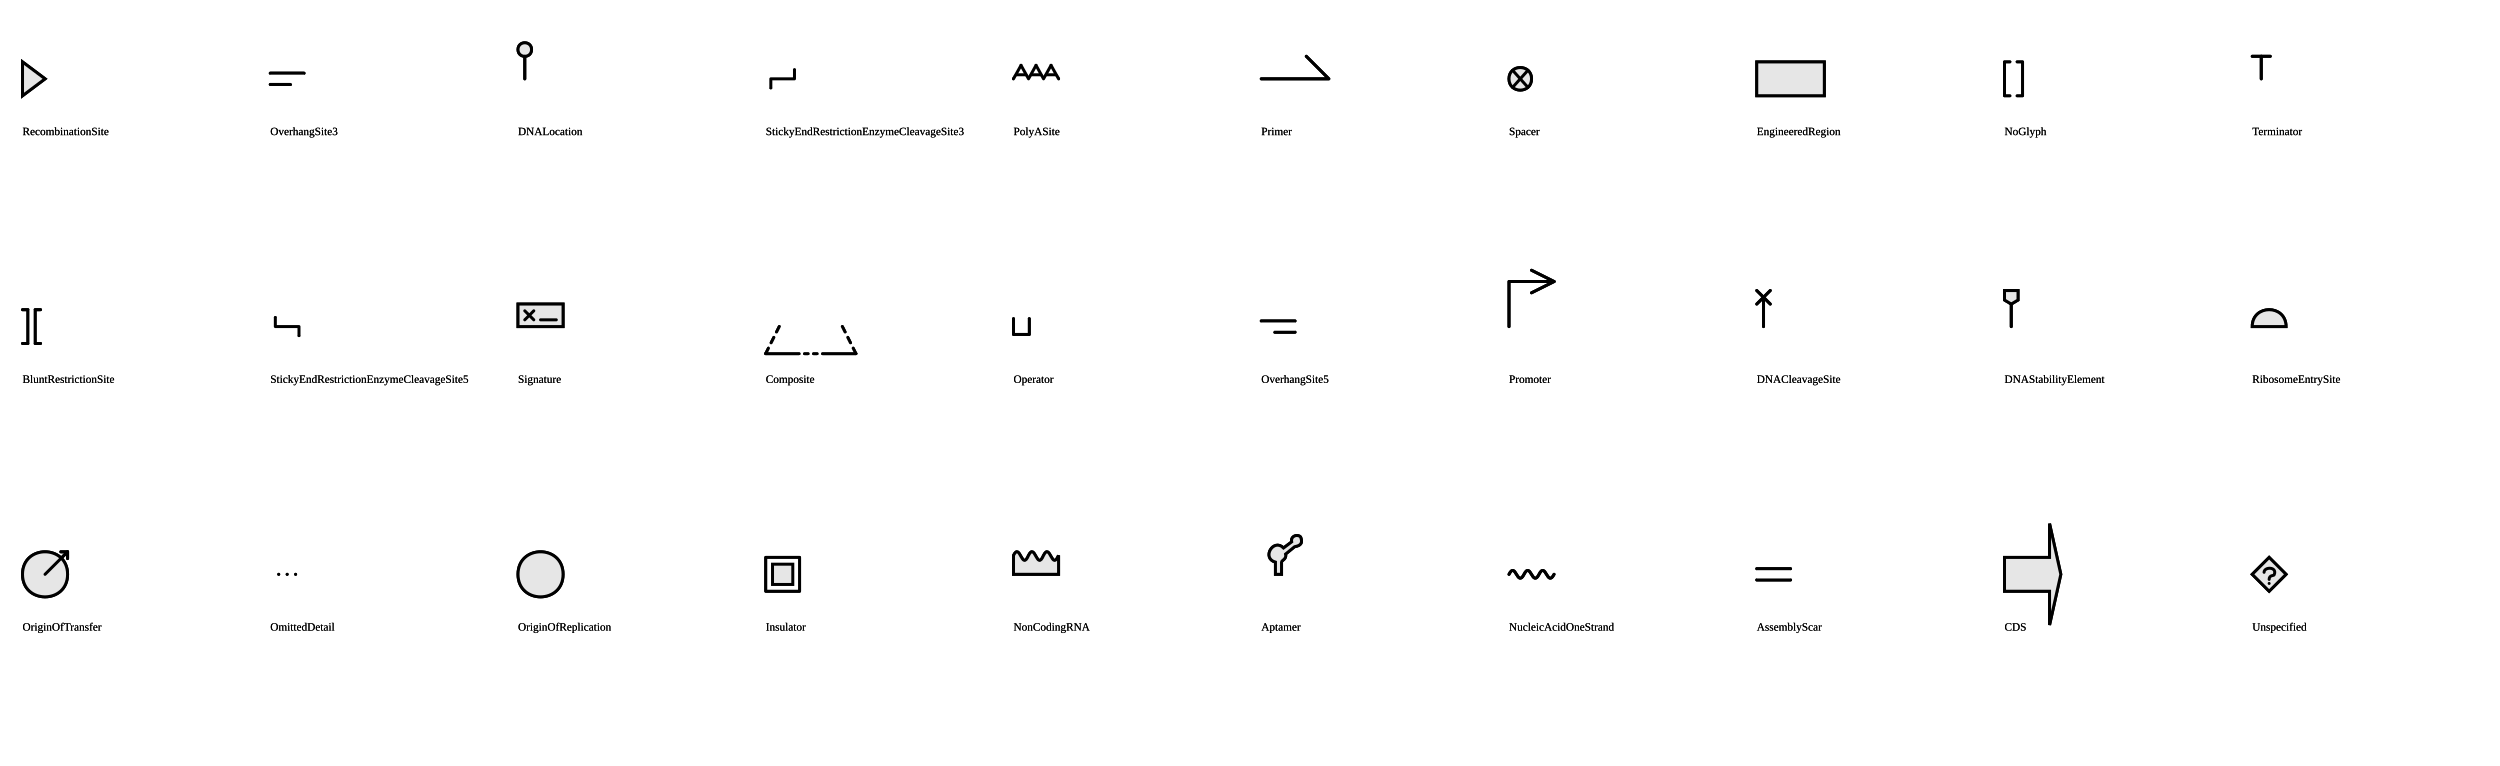
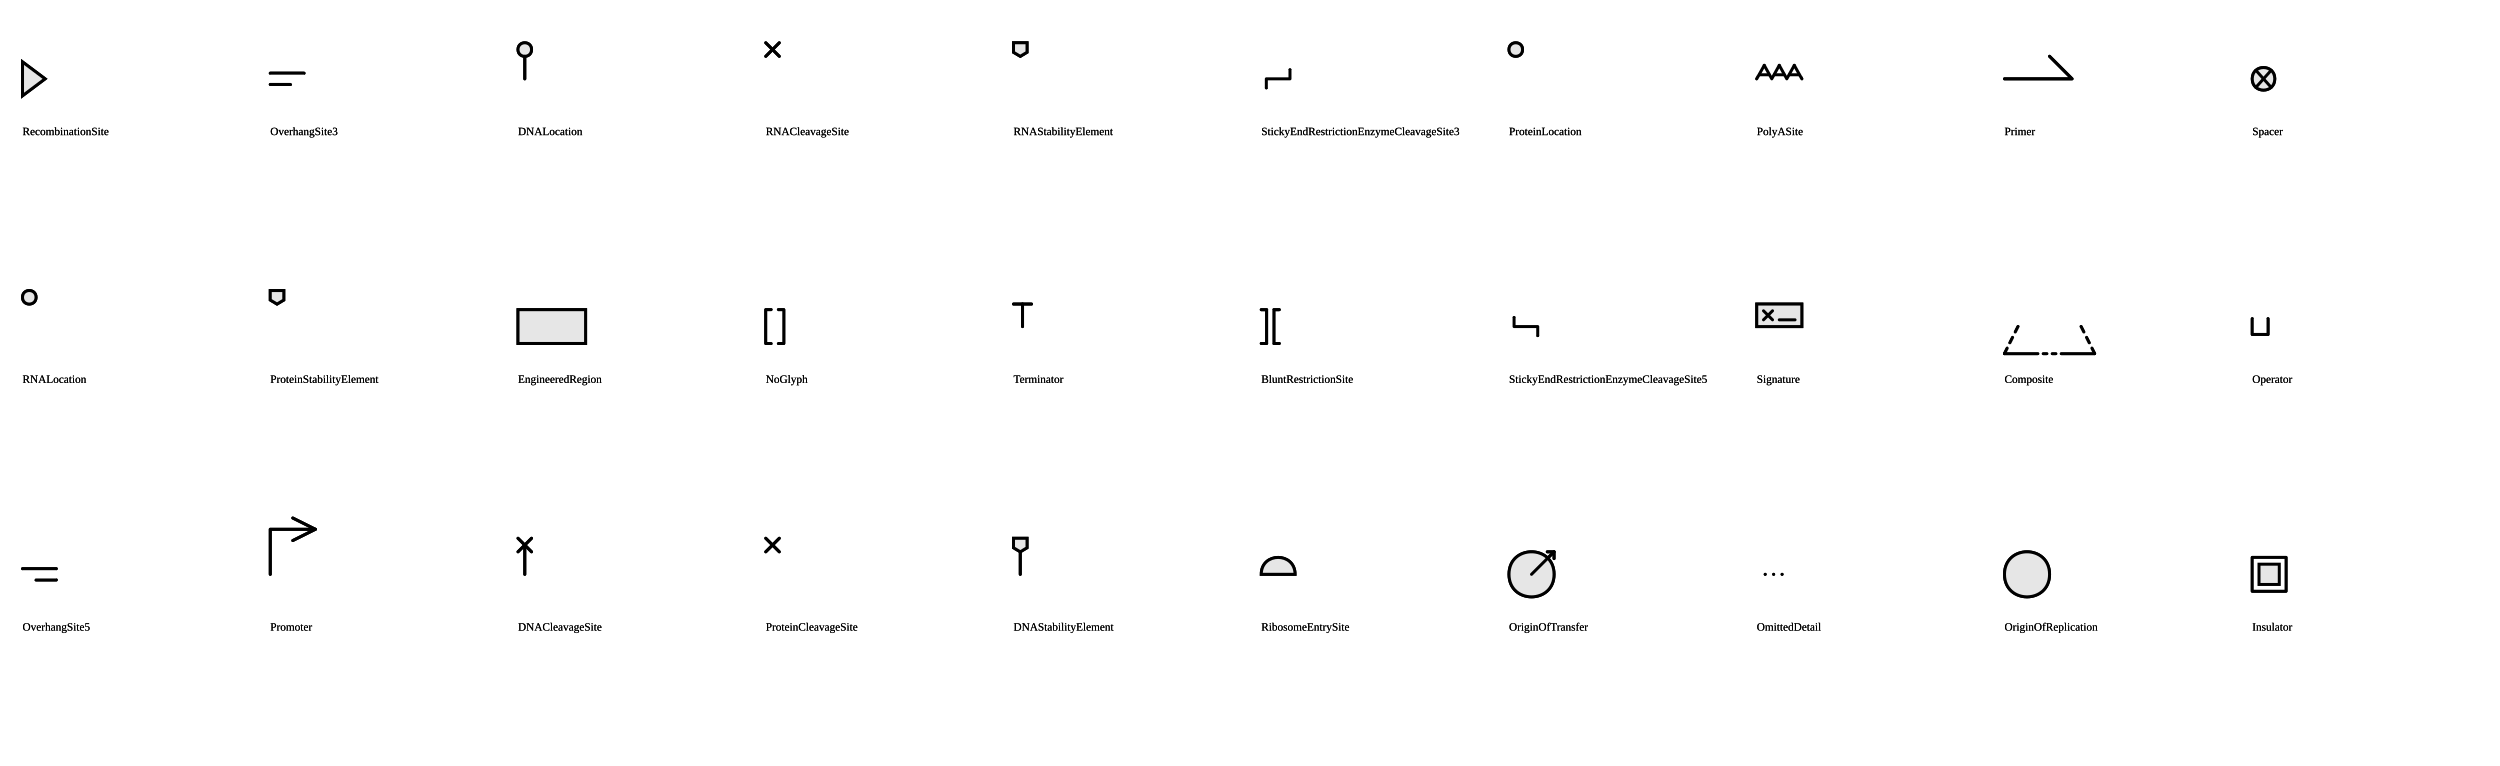
<svg xmlns="http://www.w3.org/2000/svg" width="1110" height="340">
  <g transform="translate(10, 10)" id="RecombinationSite">
    <text font-size="5" y="50.0">RecombinationSite</text>
    <g transform="translate(0,25)">
      <path class="filled-path" id="recombination-site" d="M0,-7.5 L10,0 0,7.5 Z" style="fill:rgb(230,230,230);fill-rule:nonzero;stroke:black;stroke-width:1pt;stroke-linejoin:miter;stroke-linecap:butt" />
    </g>
  </g>
  <g transform="translate(10, 10)" id="RecombinationSite">
    <text font-size="5" y="50.0">RecombinationSite</text>
    <g transform="translate(0,25)">
      <path class="filled-path" id="recombination-site" d="M0,-7.5 L10,0 0,7.5 Z" style="fill:rgb(230,230,230);fill-rule:nonzero;stroke:black;stroke-width:1pt;stroke-linejoin:miter;stroke-linecap:butt" />
    </g>
  </g>
  <g transform="translate(120, 10)" id="OverhangSite3">
    <text font-size="5" y="50.0">OverhangSite3</text>
    <g transform="translate(0,25)">
      <path class="filled-background-path" id="overhang_site-background" d="M0,-2.5 L15,-2.5 L15,2.5 L0,2.5 Z" style="fill:rgb(255,255,255);fill-rule:nonzero;stroke:none" />
      <path class="unfilled-path" id="overhang_site-path1" d="M0,2.5 L9,2.5" style="fill:none;stroke:black;stroke-width:1pt;stroke-linejoin:round;stroke-linecap:round" />
      <path class="unfilled-path" id="overhang_site-path1" d="M0,-2.5 L15,-2.5" style="fill:none;stroke:black;stroke-width:1pt;stroke-linejoin:round;stroke-linecap:round" />
    </g>
  </g>
  <g transform="translate(120, 10)" id="OverhangSite3">
    <text font-size="5" y="50.0">OverhangSite3</text>
    <g transform="translate(0,25)">
      <path class="filled-background-path" id="overhang_site-background" d="M0,-2.5 L15,-2.5 L15,2.5 L0,2.5 Z" style="fill:rgb(255,255,255);fill-rule:nonzero;stroke:none" />
      <path class="unfilled-path" id="overhang_site-path1" d="M0,2.5 L9,2.5" style="fill:none;stroke:black;stroke-width:1pt;stroke-linejoin:round;stroke-linecap:round" />
      <path class="unfilled-path" id="overhang_site-path1" d="M0,-2.5 L15,-2.5" style="fill:none;stroke:black;stroke-width:1pt;stroke-linejoin:round;stroke-linecap:round" />
    </g>
  </g>
  <g transform="translate(230, 10)" id="DNALocation">
    <text font-size="5" y="50.0">DNALocation</text>
    <g transform="translate(0,25)">
      <path class="filled-path" id="location-top-path" d="M0,-13 C0,-17 6,-17 6,-13 C6,-9 0,-9 0,-13 Z" style="fill:rgb(230,230,230);fill-rule:nonzero;stroke:black;stroke-width:1pt;stroke-linejoin:miter;stroke-linecap:butt" />
      <path class="unfilled-path" id="location-stem-path" d="M3,0 L3,-10" style="fill:none;stroke:black;stroke-width:1pt;stroke-linejoin:round;stroke-linecap:round" />
    </g>
  </g>
  <g transform="translate(230, 10)" id="DNALocation">
    <text font-size="5" y="50.0">DNALocation</text>
    <g transform="translate(0,25)">
      <path class="filled-path" id="location-top-path" d="M0,-13 C0,-17 6,-17 6,-13 C6,-9 0,-9 0,-13 Z" style="fill:rgb(230,230,230);fill-rule:nonzero;stroke:black;stroke-width:1pt;stroke-linejoin:miter;stroke-linecap:butt" />
      <path class="unfilled-path" id="location-stem-path" d="M3,0 L3,-10" style="fill:none;stroke:black;stroke-width:1pt;stroke-linejoin:round;stroke-linecap:round" />
    </g>
  </g>
-   <g transform="translate(340, 10)" id="StickyEndRestrictionEnzymeCleavageSite3">
+   <g transform="translate(340, 10)" id="RNACleavageSite">
+     <text font-size="5" y="50.0">RNACleavageSite</text>
+     <g transform="translate(0,25)">
+       <path id="location-stem-path-1" style="fill:none;stroke:#000000;stroke-width:2;stroke-linecap:round;stroke-linejoin:round;stroke-miterlimit:4;stroke-dasharray:none" class="unfilled-path" d="m 3, -26/3 c 13/6,-13/6 -13/6,-13/6 0,-13/3" />
+       <path id="location-stem-path-2" class="unfilled-path" style="fill:none;stroke:#000000;stroke-width:2;stroke-linecap:round;stroke-linejoin:round;stroke-miterlimit:4;stroke-dasharray:none" d="m 3, 0 c 13/6,-13/6 -13/6,-13/6 0,-13/3" />
+       <path class="unfilled-path" id="location-top-path" d="M0,-10 L6,-16" style="fill:none;stroke:black;stroke-width:1pt;stroke-linejoin:round;stroke-linecap:round" />
+       <path id="location-stem-path-2" class="unfilled-path" style="fill:none;stroke:#000000;stroke-width:2;stroke-linecap:round;stroke-linejoin:round;stroke-miterlimit:4;stroke-dasharray:none" d="m 3, -13/3 c 13/6,-13/6 -13/6,-13/6 0,-13/3" />
+       <path class="unfilled-path" id="location-top-path" d="M0,-16 L6,-10" style="fill:none;stroke:black;stroke-width:1pt;stroke-linejoin:round;stroke-linecap:round" />
+     </g>
+   </g>
+   <g transform="translate(340, 10)" id="RNACleavageSite">
+     <text font-size="5" y="50.0">RNACleavageSite</text>
+     <g transform="translate(0,25)">
+       <path id="location-stem-path-1" style="fill:none;stroke:#000000;stroke-width:2;stroke-linecap:round;stroke-linejoin:round;stroke-miterlimit:4;stroke-dasharray:none" class="unfilled-path" d="m 3, -26/3 c 13/6,-13/6 -13/6,-13/6 0,-13/3" />
+       <path id="location-stem-path-2" class="unfilled-path" style="fill:none;stroke:#000000;stroke-width:2;stroke-linecap:round;stroke-linejoin:round;stroke-miterlimit:4;stroke-dasharray:none" d="m 3, 0 c 13/6,-13/6 -13/6,-13/6 0,-13/3" />
+       <path class="unfilled-path" id="location-top-path" d="M0,-10 L6,-16" style="fill:none;stroke:black;stroke-width:1pt;stroke-linejoin:round;stroke-linecap:round" />
+       <path id="location-stem-path-2" class="unfilled-path" style="fill:none;stroke:#000000;stroke-width:2;stroke-linecap:round;stroke-linejoin:round;stroke-miterlimit:4;stroke-dasharray:none" d="m 3, -13/3 c 13/6,-13/6 -13/6,-13/6 0,-13/3" />
+       <path class="unfilled-path" id="location-top-path" d="M0,-16 L6,-10" style="fill:none;stroke:black;stroke-width:1pt;stroke-linejoin:round;stroke-linecap:round" />
+     </g>
+   </g>
+   <g transform="translate(450, 10)" id="RNAStabilityElement">
+     <text font-size="5" y="50.0">RNAStabilityElement</text>
+     <g transform="translate(0,25)">
+       <path style="fill:none;stroke:#000000;stroke-width:2;stroke-linecap:round;stroke-linejoin:round;stroke-miterlimit:4;stroke-dasharray:none" class="unfilled-path" d="m 3, -26/3 c 13/6,-13/6 -13/6,-13/6 0,-13/3" />
+       <path class="unfilled-path" style="fill:none;stroke:#000000;stroke-width:2;stroke-linecap:round;stroke-linejoin:round;stroke-miterlimit:4;stroke-dasharray:none" d="m 3, 0 c 13/6,-13/6 -13/6,-13/6 0,-13/3" />
+       <path class="unfilled-path" style="fill:none;stroke:#000000;stroke-width:2;stroke-linecap:round;stroke-linejoin:round;stroke-miterlimit:4;stroke-dasharray:none" d="m 3, -13/3 c 13/6,-13/6 -13/6,-13/6 0,-13/3" />
+       <path class="filled-path" id="location-top-path" d="M0,-16 L6,-16 L6,-11.8 L3,-10 L0,-11.8 Z" style="fill:rgb(230,230,230);fill-rule:nonzero;stroke:black;stroke-width:1pt;stroke-linejoin:miter;stroke-linecap:butt" />
+     </g>
+   </g>
+   <g transform="translate(450, 10)" id="RNAStabilityElement">
+     <text font-size="5" y="50.0">RNAStabilityElement</text>
+     <g transform="translate(0,25)">
+       <path style="fill:none;stroke:#000000;stroke-width:2;stroke-linecap:round;stroke-linejoin:round;stroke-miterlimit:4;stroke-dasharray:none" class="unfilled-path" d="m 3, -26/3 c 13/6,-13/6 -13/6,-13/6 0,-13/3" />
+       <path class="unfilled-path" style="fill:none;stroke:#000000;stroke-width:2;stroke-linecap:round;stroke-linejoin:round;stroke-miterlimit:4;stroke-dasharray:none" d="m 3, 0 c 13/6,-13/6 -13/6,-13/6 0,-13/3" />
+       <path class="unfilled-path" style="fill:none;stroke:#000000;stroke-width:2;stroke-linecap:round;stroke-linejoin:round;stroke-miterlimit:4;stroke-dasharray:none" d="m 3, -13/3 c 13/6,-13/6 -13/6,-13/6 0,-13/3" />
+       <path class="filled-path" id="location-top-path" d="M0,-16 L6,-16 L6,-11.8 L3,-10 L0,-11.8 Z" style="fill:rgb(230,230,230);fill-rule:nonzero;stroke:black;stroke-width:1pt;stroke-linejoin:miter;stroke-linecap:butt" />
+     </g>
+   </g>
+   <g transform="translate(560, 10)" id="StickyEndRestrictionEnzymeCleavageSite3">
    <text font-size="5" y="50.0">StickyEndRestrictionEnzymeCleavageSite3</text>
    <g transform="translate(0,25)">
      <path class="filled-background-path" id="sticky-restriction-site-background" d="M0,-4 L15,-4 L15,4 L0,4 Z" style="fill:rgb(255,255,255);fill-rule:nonzero;stroke:none" />
      <path class="unfilled-path" id="sticky-restriction-site-path" d="M2.25,4 L2.25,0 L12.75,0 L12.75,-4" style="fill:none;stroke:black;stroke-width:1pt;stroke-linejoin:round;stroke-linecap:round" />
    </g>
  </g>
-   <g transform="translate(340, 10)" id="StickyEndRestrictionEnzymeCleavageSite3">
+   <g transform="translate(560, 10)" id="StickyEndRestrictionEnzymeCleavageSite3">
    <text font-size="5" y="50.0">StickyEndRestrictionEnzymeCleavageSite3</text>
    <g transform="translate(0,25)">
      <path class="filled-background-path" id="sticky-restriction-site-background" d="M0,-4 L15,-4 L15,4 L0,4 Z" style="fill:rgb(255,255,255);fill-rule:nonzero;stroke:none" />
      <path class="unfilled-path" id="sticky-restriction-site-path" d="M2.25,4 L2.25,0 L12.75,0 L12.75,-4" style="fill:none;stroke:black;stroke-width:1pt;stroke-linejoin:round;stroke-linecap:round" />
    </g>
  </g>
-   <g transform="translate(450, 10)" id="PolyASite">
+   <g transform="translate(670, 10)" id="ProteinLocation">
+     <text font-size="5" y="50.0">ProteinLocation</text>
+     <g transform="translate(0,25)">
+       <path class="unfilled-path" id="location-stem-path" style="opacity:1;fill:none;fill-opacity:1;stroke:black;stroke-width:2;stroke-linecap:round;stroke-linejoin:round;stroke-miterlimit:4;stroke-dasharray:none;stroke-dashoffset:0;stroke-opacity:1" d="m 3,-13 c 3,-2 3,19/3 -0,13/3 3,-2 3,19/3 0,13/3 3,-2 3,19/3 -0,13/3" />
+       <path class="filled-path" id="location-top-path" d="M0,-13 C0,-17 6,-17 6,-13 C6,-9 0,-9 0,-13 Z" style="fill:rgb(230,230,230);fill-rule:nonzero;stroke:black;stroke-width:1pt;stroke-linejoin:miter;stroke-linecap:butt" />
+     </g>
+   </g>
+   <g transform="translate(670, 10)" id="ProteinLocation">
+     <text font-size="5" y="50.0">ProteinLocation</text>
+     <g transform="translate(0,25)">
+       <path class="unfilled-path" id="location-stem-path" style="opacity:1;fill:none;fill-opacity:1;stroke:black;stroke-width:2;stroke-linecap:round;stroke-linejoin:round;stroke-miterlimit:4;stroke-dasharray:none;stroke-dashoffset:0;stroke-opacity:1" d="m 3,-13 c 3,-2 3,19/3 -0,13/3 3,-2 3,19/3 0,13/3 3,-2 3,19/3 -0,13/3" />
+       <path class="filled-path" id="location-top-path" d="M0,-13 C0,-17 6,-17 6,-13 C6,-9 0,-9 0,-13 Z" style="fill:rgb(230,230,230);fill-rule:nonzero;stroke:black;stroke-width:1pt;stroke-linejoin:miter;stroke-linecap:butt" />
+     </g>
+   </g>
+   <g transform="translate(780, 10)" id="PolyASite">
    <text font-size="5" y="50.0">PolyASite</text>
    <g transform="translate(0,25)">
      <path class="filled-background-path" id="poly-a-site-background" d="M0,-6 L20,-6 L20,6 L0,6 Z" style="fill:rgb(255,255,255);fill-rule:nonzero;stroke:none" />
      <path class="unfilled-path" id="poly-a-site-path2" d="M1.167,-1.8 L5.5,-1.8" style="fill:none;stroke:black;stroke-width:1pt;stroke-linejoin:round;stroke-linecap:round" />
      <path class="unfilled-path" id="poly-a-site-path3" d="M14.5,-1.8 L18.833,-1.8" style="fill:none;stroke:black;stroke-width:1pt;stroke-linejoin:round;stroke-linecap:round" />
      <path class="unfilled-path" id="poly-a-site-path1" d="M0,0 L3.333,-6 L6.667,0 L10,-6 L13.333,0 L16.667,-6 L20,0" style="fill:none;stroke:black;stroke-width:1pt;stroke-linejoin:round;stroke-linecap:round" />
      <path class="unfilled-path" id="poly-a-site-path3" d="M7.833,-1.8 L12.167,-1.8" style="fill:none;stroke:black;stroke-width:1pt;stroke-linejoin:round;stroke-linecap:round" />
    </g>
  </g>
-   <g transform="translate(450, 10)" id="PolyASite">
+   <g transform="translate(780, 10)" id="PolyASite">
    <text font-size="5" y="50.0">PolyASite</text>
    <g transform="translate(0,25)">
      <path class="filled-background-path" id="poly-a-site-background" d="M0,-6 L20,-6 L20,6 L0,6 Z" style="fill:rgb(255,255,255);fill-rule:nonzero;stroke:none" />
      <path class="unfilled-path" id="poly-a-site-path2" d="M1.167,-1.8 L5.5,-1.8" style="fill:none;stroke:black;stroke-width:1pt;stroke-linejoin:round;stroke-linecap:round" />
      <path class="unfilled-path" id="poly-a-site-path3" d="M14.5,-1.8 L18.833,-1.8" style="fill:none;stroke:black;stroke-width:1pt;stroke-linejoin:round;stroke-linecap:round" />
      <path class="unfilled-path" id="poly-a-site-path1" d="M0,0 L3.333,-6 L6.667,0 L10,-6 L13.333,0 L16.667,-6 L20,0" style="fill:none;stroke:black;stroke-width:1pt;stroke-linejoin:round;stroke-linecap:round" />
      <path class="unfilled-path" id="poly-a-site-path3" d="M7.833,-1.8 L12.167,-1.8" style="fill:none;stroke:black;stroke-width:1pt;stroke-linejoin:round;stroke-linecap:round" />
    </g>
  </g>
-   <g transform="translate(560, 10)" id="Primer">
+   <g transform="translate(890, 10)" id="Primer">
    <text font-size="5" y="50.0">Primer</text>
    <g transform="translate(0,25)">
      <path class="unfilled-path" id="primer-binding-site" d="M0,0 L30,0 L20,-10" style="fill:none;stroke:black;stroke-width:1pt;stroke-linejoin:round;stroke-linecap:round" />
    </g>
  </g>
-   <g transform="translate(560, 10)" id="Primer">
+   <g transform="translate(890, 10)" id="Primer">
    <text font-size="5" y="50.0">Primer</text>
    <g transform="translate(0,25)">
      <path class="unfilled-path" id="primer-binding-site" d="M0,0 L30,0 L20,-10" style="fill:none;stroke:black;stroke-width:1pt;stroke-linejoin:round;stroke-linecap:round" />
    </g>
  </g>
-   <g transform="translate(670, 10)" id="Spacer">
+   <g transform="translate(1000, 10)" id="Spacer">
    <text font-size="5" y="50.0">Spacer</text>
    <g transform="translate(0,25)">
      <path class="filled-path" id="spacer-circle-path" d="M0,0 C0,-6.667 10,-6.667 10,0 C10,6.667 0,6.667 0,0 Z" style="fill:rgb(230,230,230);fill-rule:nonzero;stroke:black;stroke-width:1pt;stroke-linejoin:miter;stroke-linecap:butt" />
      <path class="unfilled-path" id="spacer-cross2-path" d="M8.335,3.726 L1.665,-3.726" style="fill:none;stroke:black;stroke-width:1pt;stroke-linejoin:round;stroke-linecap:round" />
      <path class="unfilled-path" id="spacer-cross1-path" d="M8.335,-3.726 L1.665,3.726" style="fill:none;stroke:black;stroke-width:1pt;stroke-linejoin:round;stroke-linecap:round" />
    </g>
  </g>
-   <g transform="translate(670, 10)" id="Spacer">
+   <g transform="translate(1000, 10)" id="Spacer">
    <text font-size="5" y="50.0">Spacer</text>
    <g transform="translate(0,25)">
      <path class="filled-path" id="spacer-circle-path" d="M0,0 C0,-6.667 10,-6.667 10,0 C10,6.667 0,6.667 0,0 Z" style="fill:rgb(230,230,230);fill-rule:nonzero;stroke:black;stroke-width:1pt;stroke-linejoin:miter;stroke-linecap:butt" />
      <path class="unfilled-path" id="spacer-cross2-path" d="M8.335,3.726 L1.665,-3.726" style="fill:none;stroke:black;stroke-width:1pt;stroke-linejoin:round;stroke-linecap:round" />
      <path class="unfilled-path" id="spacer-cross1-path" d="M8.335,-3.726 L1.665,3.726" style="fill:none;stroke:black;stroke-width:1pt;stroke-linejoin:round;stroke-linecap:round" />
    </g>
  </g>
-   <g transform="translate(780, 10)" id="EngineeredRegion">
+   <g transform="translate(10, 120)" id="RNALocation">
+     <text font-size="5" y="50.0">RNALocation</text>
+     <g transform="translate(0,25)">
+       <path style="fill:none;stroke:#000000;stroke-width:2;stroke-linecap:round;stroke-linejoin:round;stroke-miterlimit:4;stroke-dasharray:none" class="unfilled-path" d="m 3, -26/3 c 13/6,-13/6 -13/6,-13/6 0,-13/3" />
+       <path class="unfilled-path" style="fill:none;stroke:#000000;stroke-width:2;stroke-linecap:round;stroke-linejoin:round;stroke-miterlimit:4;stroke-dasharray:none" d="m 3, 0 c 13/6,-13/6 -13/6,-13/6 0,-13/3" />
+       <path class="unfilled-path" style="fill:none;stroke:#000000;stroke-width:2;stroke-linecap:round;stroke-linejoin:round;stroke-miterlimit:4;stroke-dasharray:none" d="m 3, -13/3 c 13/6,-13/6 -13/6,-13/6 0,-13/3" />
+       <path class="filled-path" id="location-top-path" d="M0,-13 C0,-17 6,-17 6,-13 C6,-9 0,-9 0,-13 Z" style="fill:rgb(230,230,230);fill-rule:nonzero;stroke:black;stroke-width:1pt;stroke-linejoin:miter;stroke-linecap:butt" />
+     </g>
+   </g>
+   <g transform="translate(10, 120)" id="RNALocation">
+     <text font-size="5" y="50.0">RNALocation</text>
+     <g transform="translate(0,25)">
+       <path style="fill:none;stroke:#000000;stroke-width:2;stroke-linecap:round;stroke-linejoin:round;stroke-miterlimit:4;stroke-dasharray:none" class="unfilled-path" d="m 3, -26/3 c 13/6,-13/6 -13/6,-13/6 0,-13/3" />
+       <path class="unfilled-path" style="fill:none;stroke:#000000;stroke-width:2;stroke-linecap:round;stroke-linejoin:round;stroke-miterlimit:4;stroke-dasharray:none" d="m 3, 0 c 13/6,-13/6 -13/6,-13/6 0,-13/3" />
+       <path class="unfilled-path" style="fill:none;stroke:#000000;stroke-width:2;stroke-linecap:round;stroke-linejoin:round;stroke-miterlimit:4;stroke-dasharray:none" d="m 3, -13/3 c 13/6,-13/6 -13/6,-13/6 0,-13/3" />
+       <path class="filled-path" id="location-top-path" d="M0,-13 C0,-17 6,-17 6,-13 C6,-9 0,-9 0,-13 Z" style="fill:rgb(230,230,230);fill-rule:nonzero;stroke:black;stroke-width:1pt;stroke-linejoin:miter;stroke-linecap:butt" />
+     </g>
+   </g>
+   <g transform="translate(120, 120)" id="ProteinStabilityElement">
+     <text font-size="5" y="50.0">ProteinStabilityElement</text>
+     <g transform="translate(0,25)">
+       <path class="unfilled-path" id="location-stem-path" style="opacity:1;fill:none;fill-opacity:1;stroke:black;stroke-width:2;stroke-linecap:round;stroke-linejoin:round;stroke-miterlimit:4;stroke-dasharray:none;stroke-dashoffset:0;stroke-opacity:1" d="m 3,-13 c 3,-2 3,19/3 -0,13/3 3,-2 3,19/3 0,13/3 3,-2 3,19/3 -0,13/3" />
+       <path class="filled-path" id="location-top-path" d="M0,-16 L6,-16 L6,-11.8 L3,-10 L0,-11.8 Z" style="fill:rgb(230,230,230);fill-rule:nonzero;stroke:black;stroke-width:1pt;stroke-linejoin:miter;stroke-linecap:butt" />
+     </g>
+   </g>
+   <g transform="translate(120, 120)" id="ProteinStabilityElement">
+     <text font-size="5" y="50.0">ProteinStabilityElement</text>
+     <g transform="translate(0,25)">
+       <path class="unfilled-path" id="location-stem-path" style="opacity:1;fill:none;fill-opacity:1;stroke:black;stroke-width:2;stroke-linecap:round;stroke-linejoin:round;stroke-miterlimit:4;stroke-dasharray:none;stroke-dashoffset:0;stroke-opacity:1" d="m 3,-13 c 3,-2 3,19/3 -0,13/3 3,-2 3,19/3 0,13/3 3,-2 3,19/3 -0,13/3" />
+       <path class="filled-path" id="location-top-path" d="M0,-16 L6,-16 L6,-11.8 L3,-10 L0,-11.8 Z" style="fill:rgb(230,230,230);fill-rule:nonzero;stroke:black;stroke-width:1pt;stroke-linejoin:miter;stroke-linecap:butt" />
+     </g>
+   </g>
+   <g transform="translate(230, 120)" id="EngineeredRegion">
    <text font-size="5" y="50.0">EngineeredRegion</text>
    <g transform="translate(0,25)">
      <path class="filled-path" id="engineered-region-path" d="M0,-7.5 L30,-7.5 L30,7.5 0,7.5 Z" style="fill:rgb(230,230,230);fill-rule:nonzero;stroke:black;stroke-width:1pt;stroke-linejoin:miter;stroke-linecap:butt" />
    </g>
  </g>
-   <g transform="translate(780, 10)" id="EngineeredRegion">
+   <g transform="translate(230, 120)" id="EngineeredRegion">
    <text font-size="5" y="50.0">EngineeredRegion</text>
    <g transform="translate(0,25)">
      <path class="filled-path" id="engineered-region-path" d="M0,-7.5 L30,-7.5 L30,7.5 0,7.5 Z" style="fill:rgb(230,230,230);fill-rule:nonzero;stroke:black;stroke-width:1pt;stroke-linejoin:miter;stroke-linecap:butt" />
    </g>
  </g>
-   <g transform="translate(890, 10)" id="NoGlyph">
+   <g transform="translate(340, 120)" id="NoGlyph">
    <text font-size="5" y="50.0">NoGlyph</text>
    <g transform="translate(0,25)">
      <path class="filled-background-path" id="operator-background" d="M0,-7.5 L8,-7.5 L8,7.5 L0,7.5 Z" style="fill:rgb(255,255,255);fill-rule:nonzero;stroke:none" />
      <path class="unfilled-path" id="no-glyph-path1" d="M5.6,-7.5 L8,-7.5 L8,7.5 L5.6,7.5" style="fill:none;stroke:black;stroke-width:1pt;stroke-linejoin:round;stroke-linecap:round" />
      <path class="unfilled-path" id="no-glyph-path1" d="M2.4,-7.5 L0,-7.5 L0,7.5 L2.4,7.5" style="fill:none;stroke:black;stroke-width:1pt;stroke-linejoin:round;stroke-linecap:round" />
    </g>
  </g>
-   <g transform="translate(890, 10)" id="NoGlyph">
+   <g transform="translate(340, 120)" id="NoGlyph">
    <text font-size="5" y="50.0">NoGlyph</text>
    <g transform="translate(0,25)">
      <path class="filled-background-path" id="operator-background" d="M0,-7.5 L8,-7.5 L8,7.5 L0,7.5 Z" style="fill:rgb(255,255,255);fill-rule:nonzero;stroke:none" />
      <path class="unfilled-path" id="no-glyph-path1" d="M5.6,-7.5 L8,-7.5 L8,7.5 L5.6,7.5" style="fill:none;stroke:black;stroke-width:1pt;stroke-linejoin:round;stroke-linecap:round" />
      <path class="unfilled-path" id="no-glyph-path1" d="M2.4,-7.5 L0,-7.5 L0,7.5 L2.4,7.5" style="fill:none;stroke:black;stroke-width:1pt;stroke-linejoin:round;stroke-linecap:round" />
    </g>
  </g>
-   <g transform="translate(1000, 10)" id="Terminator">
+   <g transform="translate(450, 120)" id="Terminator">
    <text font-size="5" y="50.0">Terminator</text>
    <g transform="translate(0,25)">
      <path class="unfilled-path" id="terminator-body" d="M4,0 L4,-10" style="fill:none;stroke:black;stroke-width:1pt;stroke-linejoin:round;stroke-linecap:round" />
      <path class="unfilled-path" id="terminator-head" d="M0,-10 L8,-10" style="fill:none;stroke:black;stroke-width:1pt;stroke-linejoin:round;stroke-linecap:round" />
    </g>
  </g>
-   <g transform="translate(1000, 10)" id="Terminator">
+   <g transform="translate(450, 120)" id="Terminator">
    <text font-size="5" y="50.0">Terminator</text>
    <g transform="translate(0,25)">
      <path class="unfilled-path" id="terminator-body" d="M4,0 L4,-10" style="fill:none;stroke:black;stroke-width:1pt;stroke-linejoin:round;stroke-linecap:round" />
      <path class="unfilled-path" id="terminator-head" d="M0,-10 L8,-10" style="fill:none;stroke:black;stroke-width:1pt;stroke-linejoin:round;stroke-linecap:round" />
    </g>
  </g>
-   <g transform="translate(10, 120)" id="BluntRestrictionSite">
+   <g transform="translate(560, 120)" id="BluntRestrictionSite">
    <text font-size="5" y="50.0">BluntRestrictionSite</text>
    <g transform="translate(0,25)">
      <path class="filled-background-path" id="blunt-restriction-site-background" d="M2.4,-7.5 L5.6,-7.5 L5.6,7.5 L2.4,7.5 Z" style="fill:rgb(255,255,255);fill-rule:nonzero;stroke:none" />
      <path class="unfilled-path" id="blunt-restriction-site-path1" d="M8,-7.5 L5.6,-7.5 L5.6,7.5 L8,7.5" style="fill:none;stroke:black;stroke-width:1pt;stroke-linejoin:round;stroke-linecap:round" />
      <path class="unfilled-path" id="blunt-restriction-site-path1" d="M0,-7.5 L2.4,-7.5 L2.4,7.5 L0,7.5" style="fill:none;stroke:black;stroke-width:1pt;stroke-linejoin:round;stroke-linecap:round" />
    </g>
  </g>
-   <g transform="translate(10, 120)" id="BluntRestrictionSite">
+   <g transform="translate(560, 120)" id="BluntRestrictionSite">
    <text font-size="5" y="50.0">BluntRestrictionSite</text>
    <g transform="translate(0,25)">
      <path class="filled-background-path" id="blunt-restriction-site-background" d="M2.4,-7.5 L5.6,-7.5 L5.6,7.5 L2.4,7.5 Z" style="fill:rgb(255,255,255);fill-rule:nonzero;stroke:none" />
      <path class="unfilled-path" id="blunt-restriction-site-path1" d="M8,-7.5 L5.6,-7.5 L5.6,7.5 L8,7.5" style="fill:none;stroke:black;stroke-width:1pt;stroke-linejoin:round;stroke-linecap:round" />
      <path class="unfilled-path" id="blunt-restriction-site-path1" d="M0,-7.5 L2.4,-7.5 L2.4,7.5 L0,7.5" style="fill:none;stroke:black;stroke-width:1pt;stroke-linejoin:round;stroke-linecap:round" />
    </g>
  </g>
-   <g transform="translate(120, 120)" id="StickyEndRestrictionEnzymeCleavageSite5">
+   <g transform="translate(670, 120)" id="StickyEndRestrictionEnzymeCleavageSite5">
    <text font-size="5" y="50.0">StickyEndRestrictionEnzymeCleavageSite5</text>
    <g transform="translate(0,25)">
      <path class="filled-background-path" id="sticky-restriction-site-background" d="M0,-4 L15,-4 L15,4 L0,4 Z" style="fill:rgb(255,255,255);fill-rule:nonzero;stroke:none" />
      <path class="unfilled-path" id="sticky-restriction-site-path" d="M2.25,-4 L2.25,0 L12.75,0 L12.75,4" style="fill:none;stroke:black;stroke-width:1pt;stroke-linejoin:round;stroke-linecap:round" />
    </g>
  </g>
-   <g transform="translate(120, 120)" id="StickyEndRestrictionEnzymeCleavageSite5">
+   <g transform="translate(670, 120)" id="StickyEndRestrictionEnzymeCleavageSite5">
    <text font-size="5" y="50.0">StickyEndRestrictionEnzymeCleavageSite5</text>
    <g transform="translate(0,25)">
      <path class="filled-background-path" id="sticky-restriction-site-background" d="M0,-4 L15,-4 L15,4 L0,4 Z" style="fill:rgb(255,255,255);fill-rule:nonzero;stroke:none" />
      <path class="unfilled-path" id="sticky-restriction-site-path" d="M2.25,-4 L2.25,0 L12.75,0 L12.75,4" style="fill:none;stroke:black;stroke-width:1pt;stroke-linejoin:round;stroke-linecap:round" />
    </g>
  </g>
-   <g transform="translate(230, 120)" id="Signature">
+   <g transform="translate(780, 120)" id="Signature">
    <text font-size="5" y="50.0">Signature</text>
    <g transform="translate(0,25)">
      <path class="filled-path" id="signature-box-path" d="M0,-10 L20,-10 L20,0 0,0 Z" style="fill:rgb(230,230,230);fill-rule:nonzero;stroke:black;stroke-width:1pt;stroke-linejoin:miter;stroke-linecap:butt" />
      <path class="unfilled-path" id="signature-cross-path2" d="M3,-3 L7,-7" style="fill:none;stroke:black;stroke-width:1pt;stroke-linejoin:round;stroke-linecap:round" />
      <path class="unfilled-path" id="signature-cross-path1" d="M3,-7 L7,-3" style="fill:none;stroke:black;stroke-width:1pt;stroke-linejoin:round;stroke-linecap:round" />
      <path class="unfilled-path" id="signature-line-path" d="M10,-3 L17,-3" style="fill:none;stroke:black;stroke-width:1pt;stroke-linejoin:round;stroke-linecap:round" />
    </g>
  </g>
-   <g transform="translate(230, 120)" id="Signature">
+   <g transform="translate(780, 120)" id="Signature">
    <text font-size="5" y="50.0">Signature</text>
    <g transform="translate(0,25)">
      <path class="filled-path" id="signature-box-path" d="M0,-10 L20,-10 L20,0 0,0 Z" style="fill:rgb(230,230,230);fill-rule:nonzero;stroke:black;stroke-width:1pt;stroke-linejoin:miter;stroke-linecap:butt" />
      <path class="unfilled-path" id="signature-cross-path2" d="M3,-3 L7,-7" style="fill:none;stroke:black;stroke-width:1pt;stroke-linejoin:round;stroke-linecap:round" />
      <path class="unfilled-path" id="signature-cross-path1" d="M3,-7 L7,-3" style="fill:none;stroke:black;stroke-width:1pt;stroke-linejoin:round;stroke-linecap:round" />
      <path class="unfilled-path" id="signature-line-path" d="M10,-3 L17,-3" style="fill:none;stroke:black;stroke-width:1pt;stroke-linejoin:round;stroke-linecap:round" />
    </g>
  </g>
-   <g transform="translate(340, 120)" id="Composite">
+   <g transform="translate(890, 120)" id="Composite">
    <text font-size="5" y="50.0">Composite</text>
    <g transform="translate(0,25)">
      <path class="filled-background-path" id="poly-a-site-background" d="M6,0 L6,0 L34,0 L34,0 L40,12 L0,12 Z" style="fill:rgb(255,255,255);fill-rule:nonzero;stroke:none" />
      <path class="unfilled-path" id="composite-path" d="M25.2,12 L40,12" style="fill:none;stroke:black;stroke-width:1pt;stroke-linejoin:round;stroke-linecap:round" />
      <path class="unfilled-path" id="composite-path" d="M3.6,4.8 L2.4,7.2" style="fill:none;stroke:black;stroke-width:1pt;stroke-linejoin:round;stroke-linecap:round" />
      <path class="unfilled-path" id="composite-path" d="M34,0 L35.2,2.4" style="fill:none;stroke:black;stroke-width:1pt;stroke-linejoin:round;stroke-linecap:round" />
      <path class="unfilled-path" id="composite-path" d="M38.8,9.6 L40,12" style="fill:none;stroke:black;stroke-width:1pt;stroke-linejoin:round;stroke-linecap:round" />
      <path class="unfilled-path" id="composite-path" d="M21.2,12 L22.8,12" style="fill:none;stroke:black;stroke-width:1pt;stroke-linejoin:round;stroke-linecap:round" />
      <path class="unfilled-path" id="composite-path" d="M0,12 L14.8,12" style="fill:none;stroke:black;stroke-width:1pt;stroke-linejoin:round;stroke-linecap:round" />
      <path class="unfilled-path" id="composite-path" d="M1.2,9.6 L0,12" style="fill:none;stroke:black;stroke-width:1pt;stroke-linejoin:round;stroke-linecap:round" />
      <path class="unfilled-path" id="composite-path" d="M17.2,12 L18.8,12" style="fill:none;stroke:black;stroke-width:1pt;stroke-linejoin:round;stroke-linecap:round" />
      <path class="unfilled-path" id="composite-path" d="M6,0 L4.8,2.4" style="fill:none;stroke:black;stroke-width:1pt;stroke-linejoin:round;stroke-linecap:round" />
      <path class="unfilled-path" id="composite-path" d="M36.4,4.8 L37.6,7.2" style="fill:none;stroke:black;stroke-width:1pt;stroke-linejoin:round;stroke-linecap:round" />
    </g>
  </g>
-   <g transform="translate(340, 120)" id="Composite">
+   <g transform="translate(890, 120)" id="Composite">
    <text font-size="5" y="50.0">Composite</text>
    <g transform="translate(0,25)">
      <path class="filled-background-path" id="poly-a-site-background" d="M6,0 L6,0 L34,0 L34,0 L40,12 L0,12 Z" style="fill:rgb(255,255,255);fill-rule:nonzero;stroke:none" />
      <path class="unfilled-path" id="composite-path" d="M25.2,12 L40,12" style="fill:none;stroke:black;stroke-width:1pt;stroke-linejoin:round;stroke-linecap:round" />
      <path class="unfilled-path" id="composite-path" d="M3.6,4.8 L2.4,7.2" style="fill:none;stroke:black;stroke-width:1pt;stroke-linejoin:round;stroke-linecap:round" />
      <path class="unfilled-path" id="composite-path" d="M34,0 L35.2,2.4" style="fill:none;stroke:black;stroke-width:1pt;stroke-linejoin:round;stroke-linecap:round" />
      <path class="unfilled-path" id="composite-path" d="M38.8,9.6 L40,12" style="fill:none;stroke:black;stroke-width:1pt;stroke-linejoin:round;stroke-linecap:round" />
      <path class="unfilled-path" id="composite-path" d="M21.2,12 L22.8,12" style="fill:none;stroke:black;stroke-width:1pt;stroke-linejoin:round;stroke-linecap:round" />
      <path class="unfilled-path" id="composite-path" d="M0,12 L14.8,12" style="fill:none;stroke:black;stroke-width:1pt;stroke-linejoin:round;stroke-linecap:round" />
      <path class="unfilled-path" id="composite-path" d="M1.2,9.6 L0,12" style="fill:none;stroke:black;stroke-width:1pt;stroke-linejoin:round;stroke-linecap:round" />
      <path class="unfilled-path" id="composite-path" d="M17.2,12 L18.8,12" style="fill:none;stroke:black;stroke-width:1pt;stroke-linejoin:round;stroke-linecap:round" />
      <path class="unfilled-path" id="composite-path" d="M6,0 L4.8,2.4" style="fill:none;stroke:black;stroke-width:1pt;stroke-linejoin:round;stroke-linecap:round" />
      <path class="unfilled-path" id="composite-path" d="M36.4,4.8 L37.6,7.2" style="fill:none;stroke:black;stroke-width:1pt;stroke-linejoin:round;stroke-linecap:round" />
    </g>
  </g>
-   <g transform="translate(450, 120)" id="Operator">
+   <g transform="translate(1000, 120)" id="Operator">
    <text font-size="5" y="50.0">Operator</text>
    <g transform="translate(0,25)">
      <path class="filled-background-path" id="operator-background" d="M0,-3.5 L7,-3.5 L7,3.5 L0,3.5 Z" style="fill:rgb(255,255,255);fill-rule:nonzero;stroke:none" />
      <path class="unfilled-path" id="operator-path" d="M0,-3.5 L0,3.5 L7,3.5 L7,-3.5" style="fill:none;stroke:black;stroke-width:1pt;stroke-linejoin:round;stroke-linecap:round" />
    </g>
  </g>
-   <g transform="translate(450, 120)" id="Operator">
+   <g transform="translate(1000, 120)" id="Operator">
    <text font-size="5" y="50.0">Operator</text>
    <g transform="translate(0,25)">
      <path class="filled-background-path" id="operator-background" d="M0,-3.5 L7,-3.5 L7,3.5 L0,3.5 Z" style="fill:rgb(255,255,255);fill-rule:nonzero;stroke:none" />
      <path class="unfilled-path" id="operator-path" d="M0,-3.5 L0,3.5 L7,3.5 L7,-3.5" style="fill:none;stroke:black;stroke-width:1pt;stroke-linejoin:round;stroke-linecap:round" />
    </g>
  </g>
-   <g transform="translate(560, 120)" id="OverhangSite5">
+   <g transform="translate(10, 230)" id="OverhangSite5">
    <text font-size="5" y="50.0">OverhangSite5</text>
    <g transform="translate(0,25)">
      <path class="filled-background-path" id="overhang_site-background" d="M0,-2.5 L15,-2.5 L15,2.5 L0,2.5 Z" style="fill:rgb(255,255,255);fill-rule:nonzero;stroke:none" />
      <path class="unfilled-path" id="overhang_site-path1" d="M6,2.5 L15,2.5" style="fill:none;stroke:black;stroke-width:1pt;stroke-linejoin:round;stroke-linecap:round" />
      <path class="unfilled-path" id="overhang_site-path1" d="M0,-2.5 L15,-2.5" style="fill:none;stroke:black;stroke-width:1pt;stroke-linejoin:round;stroke-linecap:round" />
    </g>
  </g>
-   <g transform="translate(560, 120)" id="OverhangSite5">
+   <g transform="translate(10, 230)" id="OverhangSite5">
    <text font-size="5" y="50.0">OverhangSite5</text>
    <g transform="translate(0,25)">
      <path class="filled-background-path" id="overhang_site-background" d="M0,-2.5 L15,-2.5 L15,2.5 L0,2.5 Z" style="fill:rgb(255,255,255);fill-rule:nonzero;stroke:none" />
      <path class="unfilled-path" id="overhang_site-path1" d="M6,2.5 L15,2.5" style="fill:none;stroke:black;stroke-width:1pt;stroke-linejoin:round;stroke-linecap:round" />
      <path class="unfilled-path" id="overhang_site-path1" d="M0,-2.5 L15,-2.5" style="fill:none;stroke:black;stroke-width:1pt;stroke-linejoin:round;stroke-linecap:round" />
    </g>
  </g>
-   <g transform="translate(670, 120)" id="Promoter">
+   <g transform="translate(120, 230)" id="Promoter">
    <text font-size="5" y="50.0">Promoter</text>
    <g transform="translate(0,25)">
      <path class="unfilled-path" id="promoter-body" d="M0,0 L0,-20 L20,-20" style="fill:none;stroke:black;stroke-width:1pt;stroke-linejoin:round;stroke-linecap:round" />
      <path class="unfilled-path" id="promoter-head" d="M10,-25 L20,-20 L10,-15" style="fill:none;stroke:black;stroke-width:1pt;stroke-linejoin:round;stroke-linecap:round" />
    </g>
  </g>
-   <g transform="translate(670, 120)" id="Promoter">
+   <g transform="translate(120, 230)" id="Promoter">
    <text font-size="5" y="50.0">Promoter</text>
    <g transform="translate(0,25)">
      <path class="unfilled-path" id="promoter-body" d="M0,0 L0,-20 L20,-20" style="fill:none;stroke:black;stroke-width:1pt;stroke-linejoin:round;stroke-linecap:round" />
      <path class="unfilled-path" id="promoter-head" d="M10,-25 L20,-20 L10,-15" style="fill:none;stroke:black;stroke-width:1pt;stroke-linejoin:round;stroke-linecap:round" />
    </g>
  </g>
-   <g transform="translate(780, 120)" id="DNACleavageSite">
+   <g transform="translate(230, 230)" id="DNACleavageSite">
    <text font-size="5" y="50.0">DNACleavageSite</text>
    <g transform="translate(0,25)">
      <path class="unfilled-path" id="location-top-path" d="M0,-16 L6,-10" style="fill:none;stroke:black;stroke-width:1pt;stroke-linejoin:round;stroke-linecap:round" />
      <path class="unfilled-path" id="location-stem-path" d="M3,0 L3,-13" style="fill:none;stroke:black;stroke-width:1pt;stroke-linejoin:round;stroke-linecap:round" />
      <path class="unfilled-path" id="location-top-path" d="M0,-10 L6,-16" style="fill:none;stroke:black;stroke-width:1pt;stroke-linejoin:round;stroke-linecap:round" />
    </g>
  </g>
-   <g transform="translate(780, 120)" id="DNACleavageSite">
+   <g transform="translate(230, 230)" id="DNACleavageSite">
    <text font-size="5" y="50.0">DNACleavageSite</text>
    <g transform="translate(0,25)">
      <path class="unfilled-path" id="location-top-path" d="M0,-16 L6,-10" style="fill:none;stroke:black;stroke-width:1pt;stroke-linejoin:round;stroke-linecap:round" />
      <path class="unfilled-path" id="location-stem-path" d="M3,0 L3,-13" style="fill:none;stroke:black;stroke-width:1pt;stroke-linejoin:round;stroke-linecap:round" />
      <path class="unfilled-path" id="location-top-path" d="M0,-10 L6,-16" style="fill:none;stroke:black;stroke-width:1pt;stroke-linejoin:round;stroke-linecap:round" />
    </g>
  </g>
-   <g transform="translate(890, 120)" id="DNAStabilityElement">
+   <g transform="translate(340, 230)" id="ProteinCleavageSite">
+     <text font-size="5" y="50.0">ProteinCleavageSite</text>
+     <g transform="translate(0,25)">
+       <path class="unfilled-path" id="location-stem-path" style="opacity:1;fill:none;fill-opacity:1;stroke:black;stroke-width:2;stroke-linecap:round;stroke-linejoin:round;stroke-miterlimit:4;stroke-dasharray:none;stroke-dashoffset:0;stroke-opacity:1" d="m 3,-13 c 3,-2 3,19/3 -0,13/3 3,-2 3,19/3 0,13/3 3,-2 3,19/3 -0,13/3" />
+       <path class="unfilled-path" id="location-top-path" d="M0,-10 L6,-16" style="fill:none;stroke:black;stroke-width:1pt;stroke-linejoin:round;stroke-linecap:round" />
+       <path class="unfilled-path" id="location-top-path" d="M0,-16 L6,-10" style="fill:none;stroke:black;stroke-width:1pt;stroke-linejoin:round;stroke-linecap:round" />
+     </g>
+   </g>
+   <g transform="translate(340, 230)" id="ProteinCleavageSite">
+     <text font-size="5" y="50.0">ProteinCleavageSite</text>
+     <g transform="translate(0,25)">
+       <path class="unfilled-path" id="location-stem-path" style="opacity:1;fill:none;fill-opacity:1;stroke:black;stroke-width:2;stroke-linecap:round;stroke-linejoin:round;stroke-miterlimit:4;stroke-dasharray:none;stroke-dashoffset:0;stroke-opacity:1" d="m 3,-13 c 3,-2 3,19/3 -0,13/3 3,-2 3,19/3 0,13/3 3,-2 3,19/3 -0,13/3" />
+       <path class="unfilled-path" id="location-top-path" d="M0,-10 L6,-16" style="fill:none;stroke:black;stroke-width:1pt;stroke-linejoin:round;stroke-linecap:round" />
+       <path class="unfilled-path" id="location-top-path" d="M0,-16 L6,-10" style="fill:none;stroke:black;stroke-width:1pt;stroke-linejoin:round;stroke-linecap:round" />
+     </g>
+   </g>
+   <g transform="translate(450, 230)" id="DNAStabilityElement">
    <text font-size="5" y="50.0">DNAStabilityElement</text>
    <g transform="translate(0,25)">
      <path class="filled-path" id="location-top-path" d="M0,-16 L6,-16 L6,-11.8 L3,-10 L0,-11.8 Z" style="fill:rgb(230,230,230);fill-rule:nonzero;stroke:black;stroke-width:1pt;stroke-linejoin:miter;stroke-linecap:butt" />
      <path class="unfilled-path" id="location-stem-path" d="M3,0 L3,-10" style="fill:none;stroke:black;stroke-width:1pt;stroke-linejoin:round;stroke-linecap:round" />
    </g>
  </g>
-   <g transform="translate(890, 120)" id="DNAStabilityElement">
+   <g transform="translate(450, 230)" id="DNAStabilityElement">
    <text font-size="5" y="50.0">DNAStabilityElement</text>
    <g transform="translate(0,25)">
      <path class="filled-path" id="location-top-path" d="M0,-16 L6,-16 L6,-11.8 L3,-10 L0,-11.8 Z" style="fill:rgb(230,230,230);fill-rule:nonzero;stroke:black;stroke-width:1pt;stroke-linejoin:miter;stroke-linecap:butt" />
      <path class="unfilled-path" id="location-stem-path" d="M3,0 L3,-10" style="fill:none;stroke:black;stroke-width:1pt;stroke-linejoin:round;stroke-linecap:round" />
    </g>
  </g>
-   <g transform="translate(1000, 120)" id="RibosomeEntrySite">
+   <g transform="translate(560, 230)" id="RibosomeEntrySite">
    <text font-size="5" y="50.0">RibosomeEntrySite</text>
    <g transform="translate(0,25)">
      <path class="filled-path" id="rbs" d="M0,0 C0,-10 15,-10 15,0 L0,0Z" style="fill:rgb(230,230,230);fill-rule:nonzero;stroke:black;stroke-width:1pt;stroke-linejoin:miter;stroke-linecap:butt" />
    </g>
  </g>
-   <g transform="translate(1000, 120)" id="RibosomeEntrySite">
+   <g transform="translate(560, 230)" id="RibosomeEntrySite">
    <text font-size="5" y="50.0">RibosomeEntrySite</text>
    <g transform="translate(0,25)">
      <path class="filled-path" id="rbs" d="M0,0 C0,-10 15,-10 15,0 L0,0Z" style="fill:rgb(230,230,230);fill-rule:nonzero;stroke:black;stroke-width:1pt;stroke-linejoin:miter;stroke-linecap:butt" />
    </g>
  </g>
-   <g transform="translate(10, 230)" id="OriginOfTransfer">
+   <g transform="translate(670, 230)" id="OriginOfTransfer">
    <text font-size="5" y="50.0">OriginOfTransfer</text>
    <g transform="translate(0,25)">
      <path class="filled-path" id="origin-of-transfer" d="M0,0 C0,-13.333 20,-13.333 20,0 C20,13.333 0,13.333 0,0 Z" style="fill:rgb(230,230,230);fill-rule:nonzero;stroke:black;stroke-width:1pt;stroke-linejoin:miter;stroke-linecap:butt" />
      <path class="unfilled-path" id="origin-of-transfer-arrowhead" d="M17,-10 L20,-10 L20,-7" style="fill:none;stroke:black;stroke-width:1pt;stroke-linejoin:round;stroke-linecap:round" />
      <path class="unfilled-path" id="origin-of-transfer-arrowbody" d="M10,0 L20,-10" style="fill:none;stroke:black;stroke-width:1pt;stroke-linejoin:round;stroke-linecap:round" />
    </g>
  </g>
-   <g transform="translate(10, 230)" id="OriginOfTransfer">
+   <g transform="translate(670, 230)" id="OriginOfTransfer">
    <text font-size="5" y="50.0">OriginOfTransfer</text>
    <g transform="translate(0,25)">
      <path class="filled-path" id="origin-of-transfer" d="M0,0 C0,-13.333 20,-13.333 20,0 C20,13.333 0,13.333 0,0 Z" style="fill:rgb(230,230,230);fill-rule:nonzero;stroke:black;stroke-width:1pt;stroke-linejoin:miter;stroke-linecap:butt" />
      <path class="unfilled-path" id="origin-of-transfer-arrowhead" d="M17,-10 L20,-10 L20,-7" style="fill:none;stroke:black;stroke-width:1pt;stroke-linejoin:round;stroke-linecap:round" />
      <path class="unfilled-path" id="origin-of-transfer-arrowbody" d="M10,0 L20,-10" style="fill:none;stroke:black;stroke-width:1pt;stroke-linejoin:round;stroke-linecap:round" />
    </g>
  </g>
-   <g transform="translate(120, 230)" id="OmittedDetail">
+   <g transform="translate(780, 230)" id="OmittedDetail">
    <text font-size="5" y="50.0">OmittedDetail</text>
    <g transform="translate(0,25)">
      <path class="filled-background-path" id="omitted-detail-background" d="M0,0 L15,0 L15,0 L0,0 Z" style="fill:rgb(255,255,255);fill-rule:nonzero;stroke:none" />
      <path class="unfilled-path" id="omitted-detail-point1" d="M3.75,0 L3.75,0" style="fill:none;stroke:black;stroke-width:1pt;stroke-linejoin:round;stroke-linecap:round" />
      <path class="unfilled-path" id="omitted-detail-point1" d="M7.5,0 L7.5,0" style="fill:none;stroke:black;stroke-width:1pt;stroke-linejoin:round;stroke-linecap:round" />
      <path class="unfilled-path" id="omitted-detail-point1" d="M11.25,0 L11.25,0" style="fill:none;stroke:black;stroke-width:1pt;stroke-linejoin:round;stroke-linecap:round" />
    </g>
  </g>
-   <g transform="translate(120, 230)" id="OmittedDetail">
+   <g transform="translate(780, 230)" id="OmittedDetail">
    <text font-size="5" y="50.0">OmittedDetail</text>
    <g transform="translate(0,25)">
      <path class="filled-background-path" id="omitted-detail-background" d="M0,0 L15,0 L15,0 L0,0 Z" style="fill:rgb(255,255,255);fill-rule:nonzero;stroke:none" />
      <path class="unfilled-path" id="omitted-detail-point1" d="M3.75,0 L3.75,0" style="fill:none;stroke:black;stroke-width:1pt;stroke-linejoin:round;stroke-linecap:round" />
      <path class="unfilled-path" id="omitted-detail-point1" d="M7.5,0 L7.5,0" style="fill:none;stroke:black;stroke-width:1pt;stroke-linejoin:round;stroke-linecap:round" />
      <path class="unfilled-path" id="omitted-detail-point1" d="M11.25,0 L11.25,0" style="fill:none;stroke:black;stroke-width:1pt;stroke-linejoin:round;stroke-linecap:round" />
    </g>
  </g>
-   <g transform="translate(230, 230)" id="OriginOfReplication">
+   <g transform="translate(890, 230)" id="OriginOfReplication">
    <text font-size="5" y="50.0">OriginOfReplication</text>
    <g transform="translate(0,25)">
      <path class="filled-path" id="origin-of-replication" d="M0,0 C0,-13.333 20,-13.333 20,0 C20,13.333 0,13.333 0,0 Z" style="fill:rgb(230,230,230);fill-rule:nonzero;stroke:black;stroke-width:1pt;stroke-linejoin:miter;stroke-linecap:butt" />
    </g>
  </g>
-   <g transform="translate(230, 230)" id="OriginOfReplication">
+   <g transform="translate(890, 230)" id="OriginOfReplication">
    <text font-size="5" y="50.0">OriginOfReplication</text>
    <g transform="translate(0,25)">
      <path class="filled-path" id="origin-of-replication" d="M0,0 C0,-13.333 20,-13.333 20,0 C20,13.333 0,13.333 0,0 Z" style="fill:rgb(230,230,230);fill-rule:nonzero;stroke:black;stroke-width:1pt;stroke-linejoin:miter;stroke-linecap:butt" />
    </g>
  </g>
-   <g transform="translate(340, 230)" id="Insulator">
+   <g transform="translate(1000, 230)" id="Insulator">
    <text font-size="5" y="50.0">Insulator</text>
    <g transform="translate(0,25)">
      <path class="filled-background-path" id="insulator-background" d="M0,-7.5 L15,-7.5 L15,7.5 L0,7.5 Z" style="fill:rgb(255,255,255);fill-rule:nonzero;stroke:none" />
      <path class="filled-path" id="insulator-inner-path" d="M3,-4.5 L12,-4.5 L12,4.5 L3,4.5 Z" style="fill:rgb(230,230,230);fill-rule:nonzero;stroke:black;stroke-width:1pt;stroke-linejoin:miter;stroke-linecap:butt" />
      <path class="unfilled-path" id="insulator-outer-path" d="M0,-7.5 L15,-7.5 L15,7.5 L0,7.5 Z" style="fill:none;stroke:black;stroke-width:1pt;stroke-linejoin:round;stroke-linecap:round" />
    </g>
  </g>
-   <g transform="translate(340, 230)" id="Insulator">
+   <g transform="translate(1000, 230)" id="Insulator">
    <text font-size="5" y="50.0">Insulator</text>
    <g transform="translate(0,25)">
      <path class="filled-background-path" id="insulator-background" d="M0,-7.5 L15,-7.5 L15,7.5 L0,7.5 Z" style="fill:rgb(255,255,255);fill-rule:nonzero;stroke:none" />
      <path class="filled-path" id="insulator-inner-path" d="M3,-4.5 L12,-4.5 L12,4.5 L3,4.5 Z" style="fill:rgb(230,230,230);fill-rule:nonzero;stroke:black;stroke-width:1pt;stroke-linejoin:miter;stroke-linecap:butt" />
      <path class="unfilled-path" id="insulator-outer-path" d="M0,-7.5 L15,-7.5 L15,7.5 L0,7.5 Z" style="fill:none;stroke:black;stroke-width:1pt;stroke-linejoin:round;stroke-linecap:round" />
    </g>
  </g>
-   <g transform="translate(450, 230)" id="NonCodingRNA">
+   <g transform="translate(10, 340)" id="NonCodingRNA">
    <text font-size="5" y="50.0">NonCodingRNA</text>
    <g transform="translate(0,25)">
      <path class="filled-path" id="non-coding-rna-path" d="M0,0 L0,-8.4 C3,-14.4 3.6,-1.2 6.667,-8.4 C9.667,-14.4 10.267,-1.2 13.333,-8.4 C16.333,-14.4 16.933,-1.2 20,-8.4 L20,0 Z" style="fill:rgb(230,230,230);fill-rule:nonzero;stroke:black;stroke-width:1pt;stroke-linejoin:miter;stroke-linecap:butt" />
    </g>
  </g>
-   <g transform="translate(450, 230)" id="NonCodingRNA">
+   <g transform="translate(10, 340)" id="NonCodingRNA">
    <text font-size="5" y="50.0">NonCodingRNA</text>
    <g transform="translate(0,25)">
      <path class="filled-path" id="non-coding-rna-path" d="M0,0 L0,-8.4 C3,-14.4 3.6,-1.2 6.667,-8.4 C9.667,-14.4 10.267,-1.2 13.333,-8.4 C16.333,-14.4 16.933,-1.2 20,-8.4 L20,0 Z" style="fill:rgb(230,230,230);fill-rule:nonzero;stroke:black;stroke-width:1pt;stroke-linejoin:miter;stroke-linecap:butt" />
    </g>
  </g>
-   <g transform="translate(560, 230)" id="Aptamer">
+   <g transform="translate(120, 340)" id="Aptamer">
    <text font-size="5" y="50.0">Aptamer</text>
    <g transform="translate(0,25)">
      <path class="filled-path" id="aptamer-path" d="M6.3,0 L6.3,-5.4 C0,-7.2 5.4,-16.2 9.9,-11.7 L13.5,-14.4 C12.96,-17.1 16.2,-18 17.46,-16.56 C18.9,-12.96 16.2,-12.6 14.76,-12.24 L10.8,-9 C11.34,-6.66 9,-6.3 9,-5.4 L9,0 Z" style="fill:rgb(230,230,230);fill-rule:nonzero;stroke:black;stroke-width:1pt;stroke-linejoin:miter;stroke-linecap:butt" />
    </g>
  </g>
-   <g transform="translate(560, 230)" id="Aptamer">
+   <g transform="translate(120, 340)" id="Aptamer">
    <text font-size="5" y="50.0">Aptamer</text>
    <g transform="translate(0,25)">
      <path class="filled-path" id="aptamer-path" d="M6.3,0 L6.3,-5.4 C0,-7.2 5.4,-16.2 9.9,-11.7 L13.5,-14.4 C12.96,-17.1 16.2,-18 17.46,-16.56 C18.9,-12.96 16.2,-12.6 14.76,-12.24 L10.8,-9 C11.34,-6.66 9,-6.3 9,-5.4 L9,0 Z" style="fill:rgb(230,230,230);fill-rule:nonzero;stroke:black;stroke-width:1pt;stroke-linejoin:miter;stroke-linecap:butt" />
    </g>
  </g>
-   <g transform="translate(670, 230)" id="NucleicAcidOneStrand">
+   <g transform="translate(230, 340)" id="NucleicAcidOneStrand">
    <text font-size="5" y="50.0">NucleicAcidOneStrand</text>
    <g transform="translate(0,25)">
      <path class="unfilled-path" id="nucleic-acid-path" d="M0,0 C3,-6 3.6,6 6.667,0 C9.667,-6 10.267,6 13.333,0 C16.333,-6 16.933,6 20,0" style="fill:none;stroke:black;stroke-width:1pt;stroke-linejoin:round;stroke-linecap:round" />
    </g>
  </g>
-   <g transform="translate(670, 230)" id="NucleicAcidOneStrand">
+   <g transform="translate(230, 340)" id="NucleicAcidOneStrand">
    <text font-size="5" y="50.0">NucleicAcidOneStrand</text>
    <g transform="translate(0,25)">
      <path class="unfilled-path" id="nucleic-acid-path" d="M0,0 C3,-6 3.6,6 6.667,0 C9.667,-6 10.267,6 13.333,0 C16.333,-6 16.933,6 20,0" style="fill:none;stroke:black;stroke-width:1pt;stroke-linejoin:round;stroke-linecap:round" />
    </g>
  </g>
-   <g transform="translate(780, 230)" id="AssemblyScar">
+   <g transform="translate(340, 340)" id="AssemblyScar">
    <text font-size="5" y="50.0">AssemblyScar</text>
    <g transform="translate(0,25)">
      <path class="filled-background-path" id="assembly-scar-background" d="M0,-2.5 L15,-2.5 L15,2.5 L0,2.5 Z" style="fill:rgb(255,255,255);fill-rule:nonzero;stroke:none" />
      <path class="unfilled-path" id="assembly-scar-path1" d="M0,2.5 L15,2.5" style="fill:none;stroke:black;stroke-width:1pt;stroke-linejoin:round;stroke-linecap:round" />
      <path class="unfilled-path" id="assembly-scar-path1" d="M0,-2.5 L15,-2.5" style="fill:none;stroke:black;stroke-width:1pt;stroke-linejoin:round;stroke-linecap:round" />
    </g>
  </g>
-   <g transform="translate(780, 230)" id="AssemblyScar">
+   <g transform="translate(340, 340)" id="AssemblyScar">
    <text font-size="5" y="50.0">AssemblyScar</text>
    <g transform="translate(0,25)">
      <path class="filled-background-path" id="assembly-scar-background" d="M0,-2.5 L15,-2.5 L15,2.5 L0,2.5 Z" style="fill:rgb(255,255,255);fill-rule:nonzero;stroke:none" />
      <path class="unfilled-path" id="assembly-scar-path1" d="M0,2.5 L15,2.5" style="fill:none;stroke:black;stroke-width:1pt;stroke-linejoin:round;stroke-linecap:round" />
      <path class="unfilled-path" id="assembly-scar-path1" d="M0,-2.5 L15,-2.5" style="fill:none;stroke:black;stroke-width:1pt;stroke-linejoin:round;stroke-linecap:round" />
    </g>
  </g>
-   <g transform="translate(890, 230)" id="CDS">
+   <g transform="translate(450, 340)" id="CDS">
    <text font-size="5" y="50.0">CDS</text>
    <g transform="translate(0,25)">
      <path class="filled-path" id="cds" d="M0,0 L0,-7.5 L20,-7.5 L20,-22.5 L25,0 L20,22.5 L20,7.5 L0,7.5 Z" style="fill:rgb(230,230,230);fill-rule:nonzero;stroke:black;stroke-width:1pt;stroke-linejoin:miter;stroke-linecap:butt" />
    </g>
  </g>
-   <g transform="translate(890, 230)" id="CDS">
+   <g transform="translate(450, 340)" id="CDS">
    <text font-size="5" y="50.0">CDS</text>
    <g transform="translate(0,25)">
      <path class="filled-path" id="cds" d="M0,0 L0,-7.5 L20,-7.5 L20,-22.5 L25,0 L20,22.5 L20,7.5 L0,7.5 Z" style="fill:rgb(230,230,230);fill-rule:nonzero;stroke:black;stroke-width:1pt;stroke-linejoin:miter;stroke-linecap:butt" />
    </g>
  </g>
-   <g transform="translate(1000, 230)" id="Unspecified">
+   <g transform="translate(560, 340)" id="Unspecified">
    <text font-size="5" y="50.0">Unspecified</text>
    <g transform="translate(0,25)">
      <path class="filled-path" id="unspecified-boundry" d="M0,0 L7.5,-7.5 L15,0 L7.5,7.5 Z" style="fill:rgb(230,230,230);fill-rule:nonzero;stroke:black;stroke-width:1pt;stroke-linejoin:miter;stroke-linecap:butt" />
      <path class="unfilled-path" id="unspecified-question-mark-point" d="M7.5,4.05 L7.5,4.05" style="fill:none;stroke:black;stroke-width:1pt;stroke-linejoin:round;stroke-linecap:round" />
      <path class="unfilled-path" id="unspecified-question-mark" d="M5.25,-0.9 C5.25,-3.45 11.25,-3.45 9.75,0.15 C9.75,0.75 7.5,0.15 7.5,2.25" style="fill:none;stroke:black;stroke-width:1pt;stroke-linejoin:round;stroke-linecap:round" />
    </g>
  </g>
-   <g transform="translate(1000, 230)" id="Unspecified">
+   <g transform="translate(560, 340)" id="Unspecified">
    <text font-size="5" y="50.0">Unspecified</text>
    <g transform="translate(0,25)">
      <path class="filled-path" id="unspecified-boundry" d="M0,0 L7.5,-7.5 L15,0 L7.5,7.5 Z" style="fill:rgb(230,230,230);fill-rule:nonzero;stroke:black;stroke-width:1pt;stroke-linejoin:miter;stroke-linecap:butt" />
      <path class="unfilled-path" id="unspecified-question-mark-point" d="M7.5,4.05 L7.5,4.05" style="fill:none;stroke:black;stroke-width:1pt;stroke-linejoin:round;stroke-linecap:round" />
      <path class="unfilled-path" id="unspecified-question-mark" d="M5.25,-0.9 C5.25,-3.45 11.25,-3.45 9.75,0.15 C9.75,0.75 7.5,0.15 7.5,2.25" style="fill:none;stroke:black;stroke-width:1pt;stroke-linejoin:round;stroke-linecap:round" />
    </g>
  </g>
</svg>
